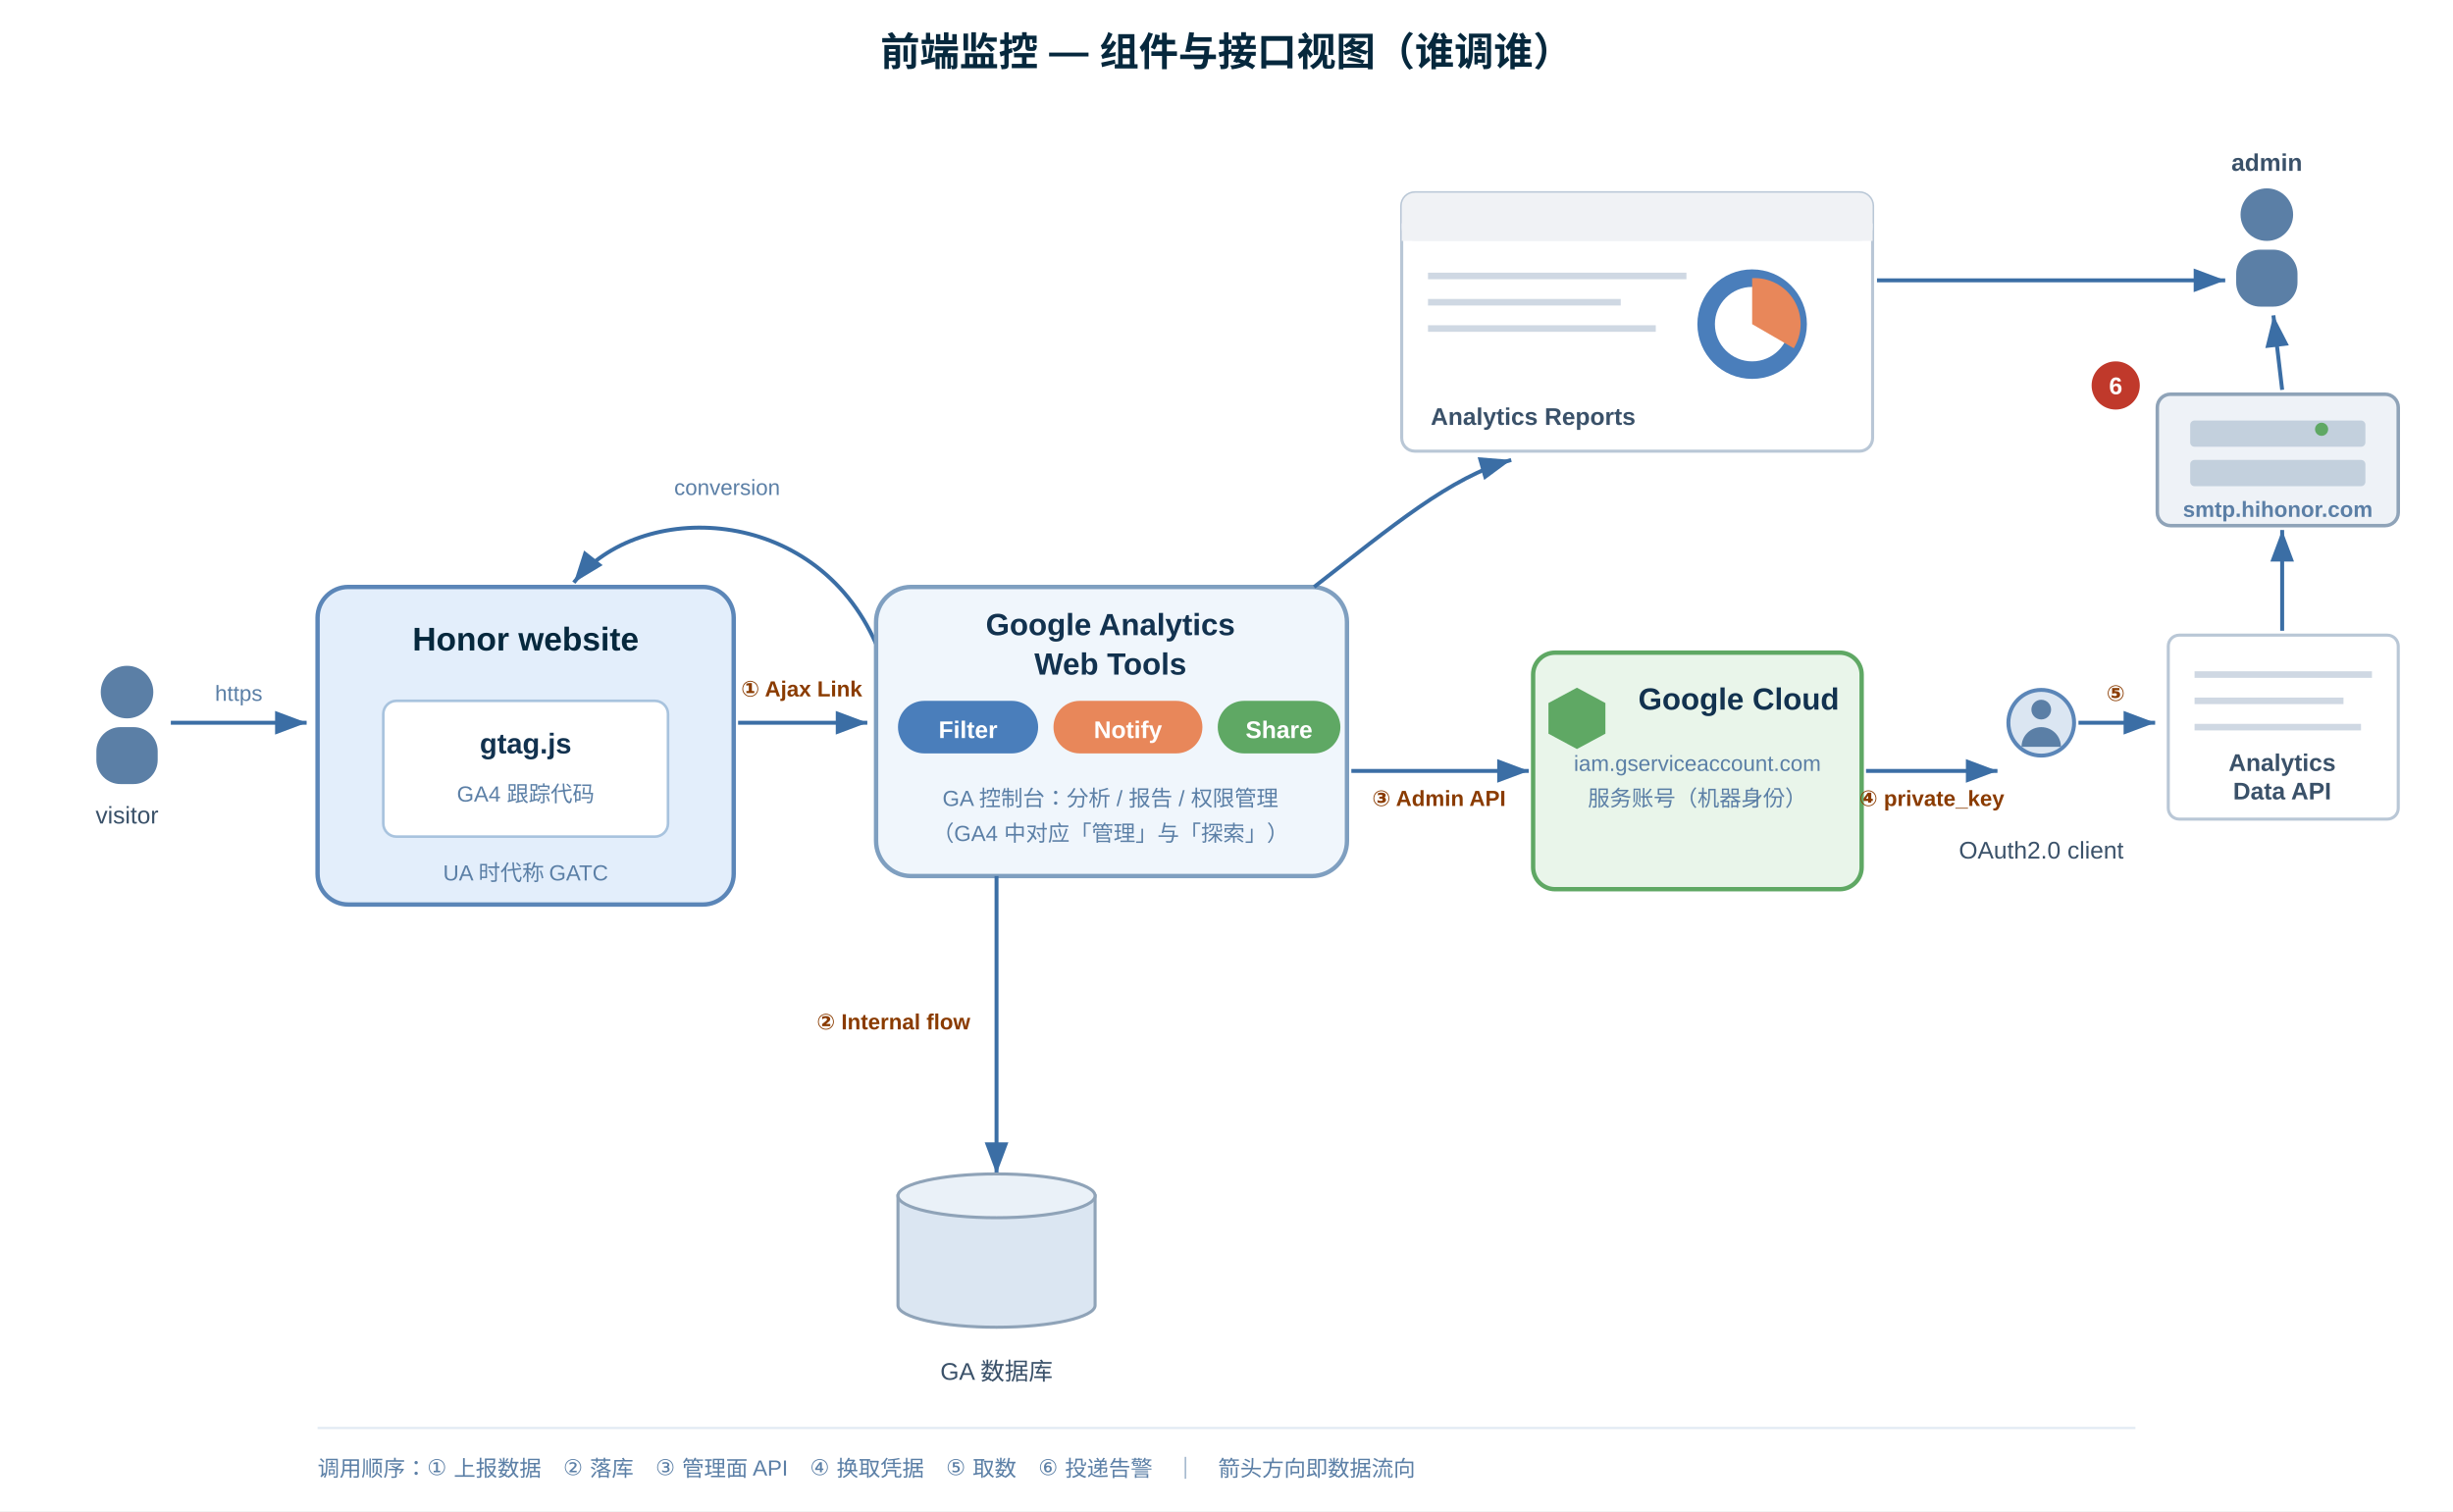
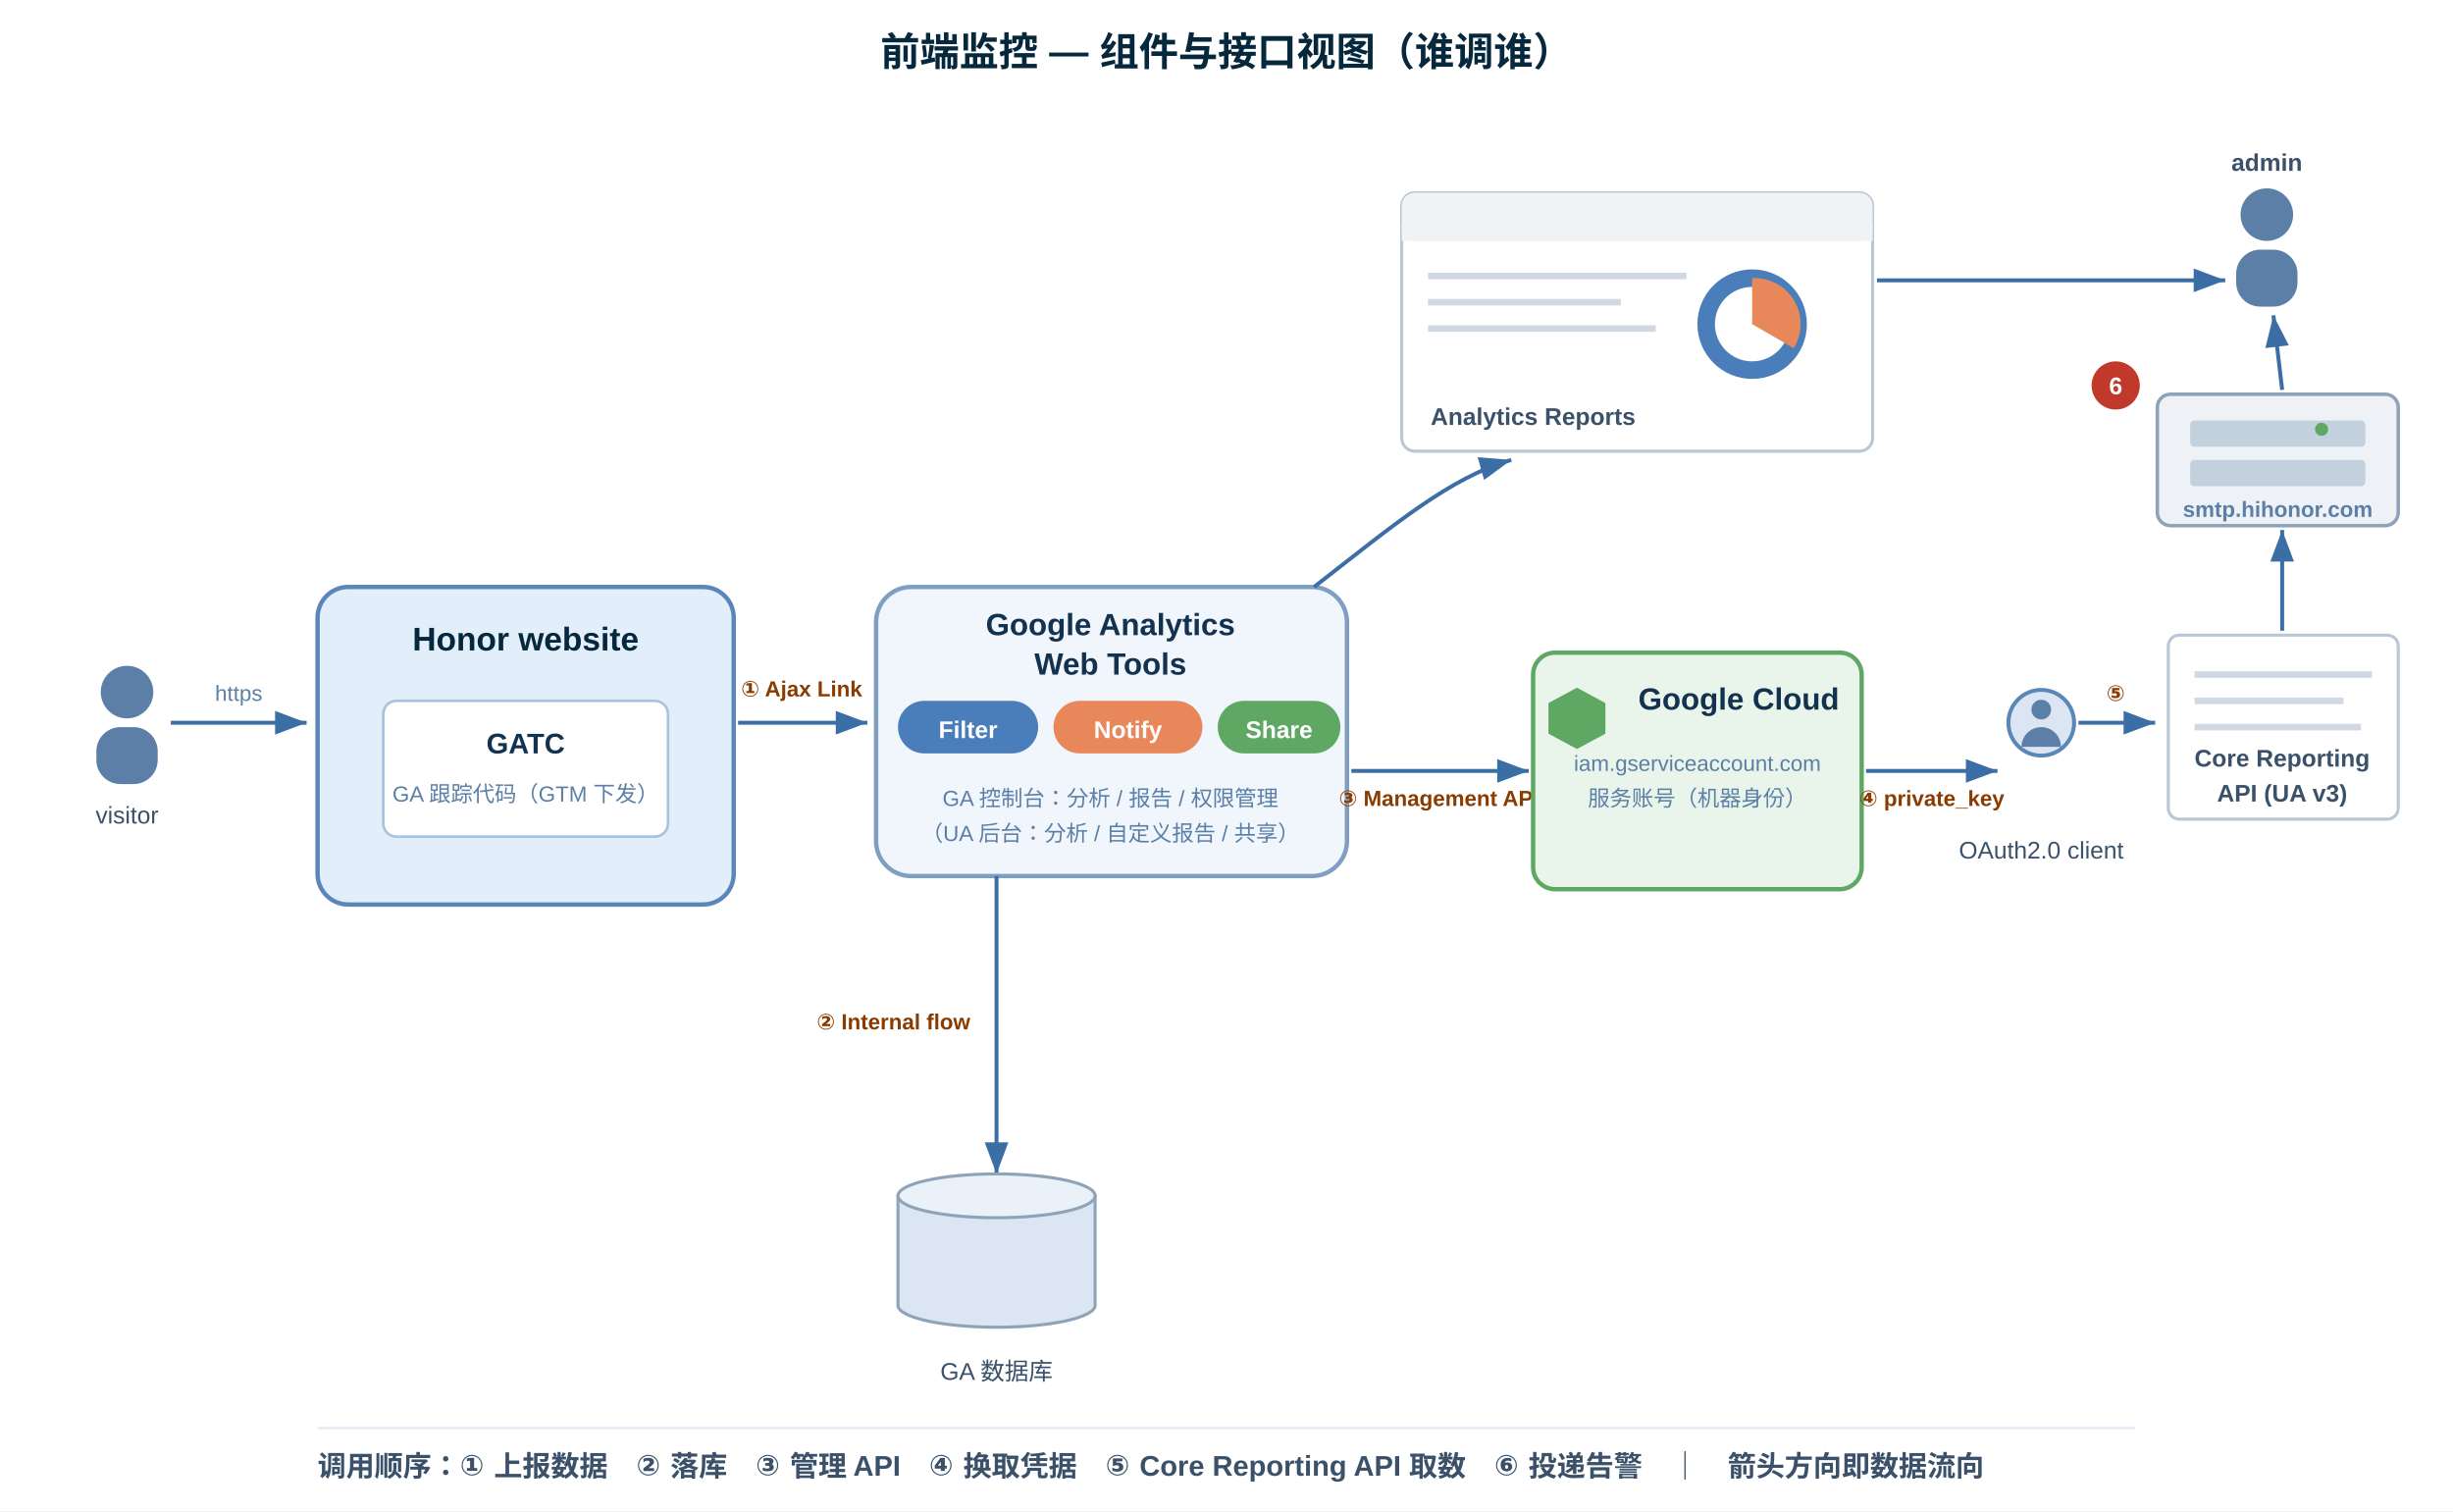
<svg xmlns="http://www.w3.org/2000/svg" viewBox="0 0 1120 690" font-family="Arial, sans-serif">
  <defs>
    <marker id="arrow" markerWidth="10" markerHeight="10" refX="8" refY="3" orient="auto" markerUnits="strokeWidth">
      <path d="M0,0 L8,3 L0,6 Z" fill="#3b6ea5" />
    </marker>
    <style>
      .card { fill:#e3eefb; stroke:#5b86b8; stroke-width:2; }
      .cardTitle { fill:#06283d; font-size:15px; font-weight:700; }
      .tool { fill:#f0f6fc; stroke:#7f9fc0; stroke-width:2; }
      .toolTitle { fill:#12324f; font-size:14px; font-weight:700; }
      .subText { fill:#3a5169; font-size:11px; }
      .tiny { fill:#5b7fa6; font-size:10px; }
      .link { stroke:#3b6ea5; stroke-width:1.8; fill:none; }
      .badgeText { fill:#ffffff; font-size:11px; font-weight:700; }
      .stepText { fill:#8a3b00; font-size:10px; font-weight:700; }
      .icon { fill:#5b7fa6; }
    </style>
  </defs>
  <rect x="0" y="0" width="1120" height="690" fill="#ffffff" />
  <text x="560" y="30" text-anchor="middle" font-size="18" font-weight="700" fill="#06283d">前端监控 — 组件与接口视图（谁调谁）</text>
  <circle cx="58" cy="316" r="12" class="icon" />
  <rect x="44" y="332" width="28" height="26" rx="11" class="icon" />
  <text x="58" y="376" text-anchor="middle" class="subText">visitor</text>
  <line x1="78" y1="330" x2="140" y2="330" class="link" marker-end="url(#arrow)" />
  <text x="109" y="320" text-anchor="middle" class="tiny">https</text>
  <rect x="145" y="268" width="190" height="145" rx="14" class="card" />
  <text x="240" y="297" text-anchor="middle" class="cardTitle">Honor website</text>
  <rect x="175" y="320" width="130" height="62" rx="6" fill="#ffffff" stroke="#a8c3de" stroke-width="1.2" />
-   <text x="240" y="344" text-anchor="middle" font-size="13" font-weight="700" fill="#12324f">gtag.js</text>
-   <text x="240" y="366" text-anchor="middle" class="tiny">GA4 跟踪代码</text>
-   <text x="240" y="402" text-anchor="middle" class="tiny">UA 时代称 GATC</text>
+   <text x="240" y="344" text-anchor="middle" font-size="13" font-weight="700" fill="#12324f">GATC</text>
+   <text x="240" y="366" text-anchor="middle" class="tiny">GA 跟踪代码（GTM 下发）</text>
  <line x1="337" y1="330" x2="396" y2="330" class="link" marker-end="url(#arrow)" />
  <text x="366" y="318" text-anchor="middle" class="stepText">① Ajax Link</text>
-   <path d="M400,294 C 372,230 292,228 262,266" class="link" marker-end="url(#arrow)" />
-   <text x="332" y="226" text-anchor="middle" class="tiny">conversion</text>
  <rect x="400" y="268" width="215" height="132" rx="16" class="tool" />
  <text x="507" y="290" text-anchor="middle" class="toolTitle">Google Analytics</text>
  <text x="507" y="308" text-anchor="middle" class="toolTitle">Web Tools</text>
  <rect x="410" y="320" width="64" height="24" rx="12" fill="#4a7ebb" />
  <text x="442" y="337" text-anchor="middle" class="badgeText">Filter</text>
  <rect x="481" y="320" width="68" height="24" rx="12" fill="#e8875a" />
  <text x="515" y="337" text-anchor="middle" class="badgeText">Notify</text>
  <rect x="556" y="320" width="56" height="24" rx="12" fill="#5fa864" />
  <text x="584" y="337" text-anchor="middle" class="badgeText">Share</text>
  <text x="507" y="368" text-anchor="middle" class="tiny">GA 控制台：分析 / 报告 / 权限管理</text>
-   <text x="507" y="384" text-anchor="middle" class="tiny">（GA4 中对应「管理」与「探索」）</text>
+   <text x="507" y="384" text-anchor="middle" class="tiny">（UA 后台：分析 / 自定义报告 / 共享）</text>
  <rect x="640" y="88" width="215" height="118" rx="6" fill="#ffffff" stroke="#b9c7d6" stroke-width="1.4" />
  <rect x="640" y="88" width="215" height="22" rx="6" fill="#f0f2f5" />
  <rect x="640" y="102" width="215" height="8" fill="#f0f2f5" />
  <line x1="652" y1="126" x2="770" y2="126" stroke="#cfd8e3" stroke-width="3" />
  <line x1="652" y1="138" x2="740" y2="138" stroke="#cfd8e3" stroke-width="3" />
  <line x1="652" y1="150" x2="756" y2="150" stroke="#cfd8e3" stroke-width="3" />
  <circle cx="800" cy="148" r="21" fill="none" stroke="#4a7ebb" stroke-width="8" />
  <path d="M800,148 L800,127 A21,21 0 0 1 819,159 Z" fill="#e8875a" />
  <text x="700" y="194" text-anchor="middle" class="subText" font-weight="700">Analytics Reports</text>
  <path d="M600,268 C 636,240 662,218 690,210" class="link" marker-end="url(#arrow)" />
  <circle cx="1035" cy="98" r="12" class="icon" />
  <rect x="1021" y="114" width="28" height="26" rx="11" class="icon" />
  <text x="1035" y="78" text-anchor="middle" class="subText" font-weight="700">admin</text>
  <line x1="857" y1="128" x2="1016" y2="128" class="link" marker-end="url(#arrow)" />
  <line x1="455" y1="400" x2="455" y2="536" class="link" marker-end="url(#arrow)" />
  <text x="443" y="470" text-anchor="end" class="stepText">② Internal flow</text>
  <path d="M410,546 h90 v50 a45,10 0 0 1 -90,0 z" fill="#dbe6f2" stroke="#8fa3b8" stroke-width="1.4" />
  <ellipse cx="455" cy="546" rx="45" ry="10" fill="#eaf1f8" stroke="#8fa3b8" stroke-width="1.4" />
  <text x="455" y="630" text-anchor="middle" class="subText">GA 数据库</text>
  <line x1="617" y1="352" x2="698" y2="352" class="link" marker-end="url(#arrow)" />
-   <text x="657" y="368" text-anchor="middle" class="stepText">③ Admin API</text>
+   <text x="657" y="368" text-anchor="middle" class="stepText">③ Management API</text>
  <rect x="700" y="298" width="150" height="108" rx="10" fill="#e9f5ea" stroke="#5fa864" stroke-width="2" />
  <polygon points="720,314 733,321 733,335 720,342 707,335 707,321" fill="#5fa864" />
  <text x="748" y="324" class="toolTitle" font-size="13">Google Cloud</text>
  <text x="775" y="352" text-anchor="middle" class="tiny">iam.gserviceaccount.com</text>
  <text x="775" y="368" text-anchor="middle" class="tiny">服务账号（机器身份）</text>
  <line x1="852" y1="352" x2="912" y2="352" class="link" marker-end="url(#arrow)" />
  <text x="882" y="368" text-anchor="middle" class="stepText">④ private_key</text>
  <circle cx="932" cy="330" r="15" fill="#dbe6f2" stroke="#5b86b8" stroke-width="1.8" />
  <circle cx="932" cy="324" r="4.5" fill="#5b7fa6" />
  <path d="M923,341 a9,9 0 0 1 18,0 z" fill="#5b7fa6" />
  <text x="932" y="392" text-anchor="middle" class="subText">OAuth2.0 client</text>
  <line x1="949" y1="330" x2="984" y2="330" class="link" marker-end="url(#arrow)" />
  <text x="966" y="320" text-anchor="middle" class="stepText">⑤</text>
  <rect x="990" y="290" width="105" height="84" rx="5" fill="#ffffff" stroke="#b9c7d6" stroke-width="1.4" />
  <line x1="1002" y1="308" x2="1083" y2="308" stroke="#cfd8e3" stroke-width="3" />
  <line x1="1002" y1="320" x2="1070" y2="320" stroke="#cfd8e3" stroke-width="3" />
  <line x1="1002" y1="332" x2="1078" y2="332" stroke="#cfd8e3" stroke-width="3" />
-   <text x="1042" y="352" text-anchor="middle" class="subText" font-weight="700">Analytics</text>
-   <text x="1042" y="365" text-anchor="middle" class="subText" font-weight="700">Data API</text>
+   <text x="1042" y="350" text-anchor="middle" class="subText" font-weight="700" font-size="12">Core Reporting</text>
+   <text x="1042" y="366" text-anchor="middle" class="subText" font-weight="700" font-size="12">API (UA v3)</text>
  <line x1="1042" y1="288" x2="1042" y2="242" class="link" marker-end="url(#arrow)" />
  <rect x="985" y="180" width="110" height="60" rx="6" fill="#eef2f7" stroke="#8fa3b8" stroke-width="1.6" />
  <rect x="1000" y="192" width="80" height="12" rx="2" fill="#c3d0dd" />
  <rect x="1000" y="210" width="80" height="12" rx="2" fill="#c3d0dd" />
  <circle cx="1060" cy="196" r="3" fill="#5fa864" />
  <text x="1040" y="236" text-anchor="middle" class="tiny" font-weight="700">smtp.hihonor.com</text>
  <circle cx="966" cy="176" r="11" fill="#c0392b" />
  <text x="966" y="180" text-anchor="middle" class="badgeText">6</text>
  <line x1="1042" y1="178" x2="1038" y2="144" class="link" marker-end="url(#arrow)" />
  <line x1="145" y1="652" x2="975" y2="652" stroke="#e2eaf3" stroke-width="1" />
-   <text x="145" y="674" class="tiny">调用顺序：① 上报数据　② 落库　③ 管理面 API　④ 换取凭据　⑤ 取数　⑥ 投递告警　｜　箭头方向即数据流向</text>
+   <text x="145" y="674" font-size="13" fill="#3a5169" font-weight="600">调用顺序：① 上报数据　② 落库　③ 管理 API　④ 换取凭据　⑤ Core Reporting API 取数　⑥ 投递告警　｜　箭头方向即数据流向</text>
</svg>
